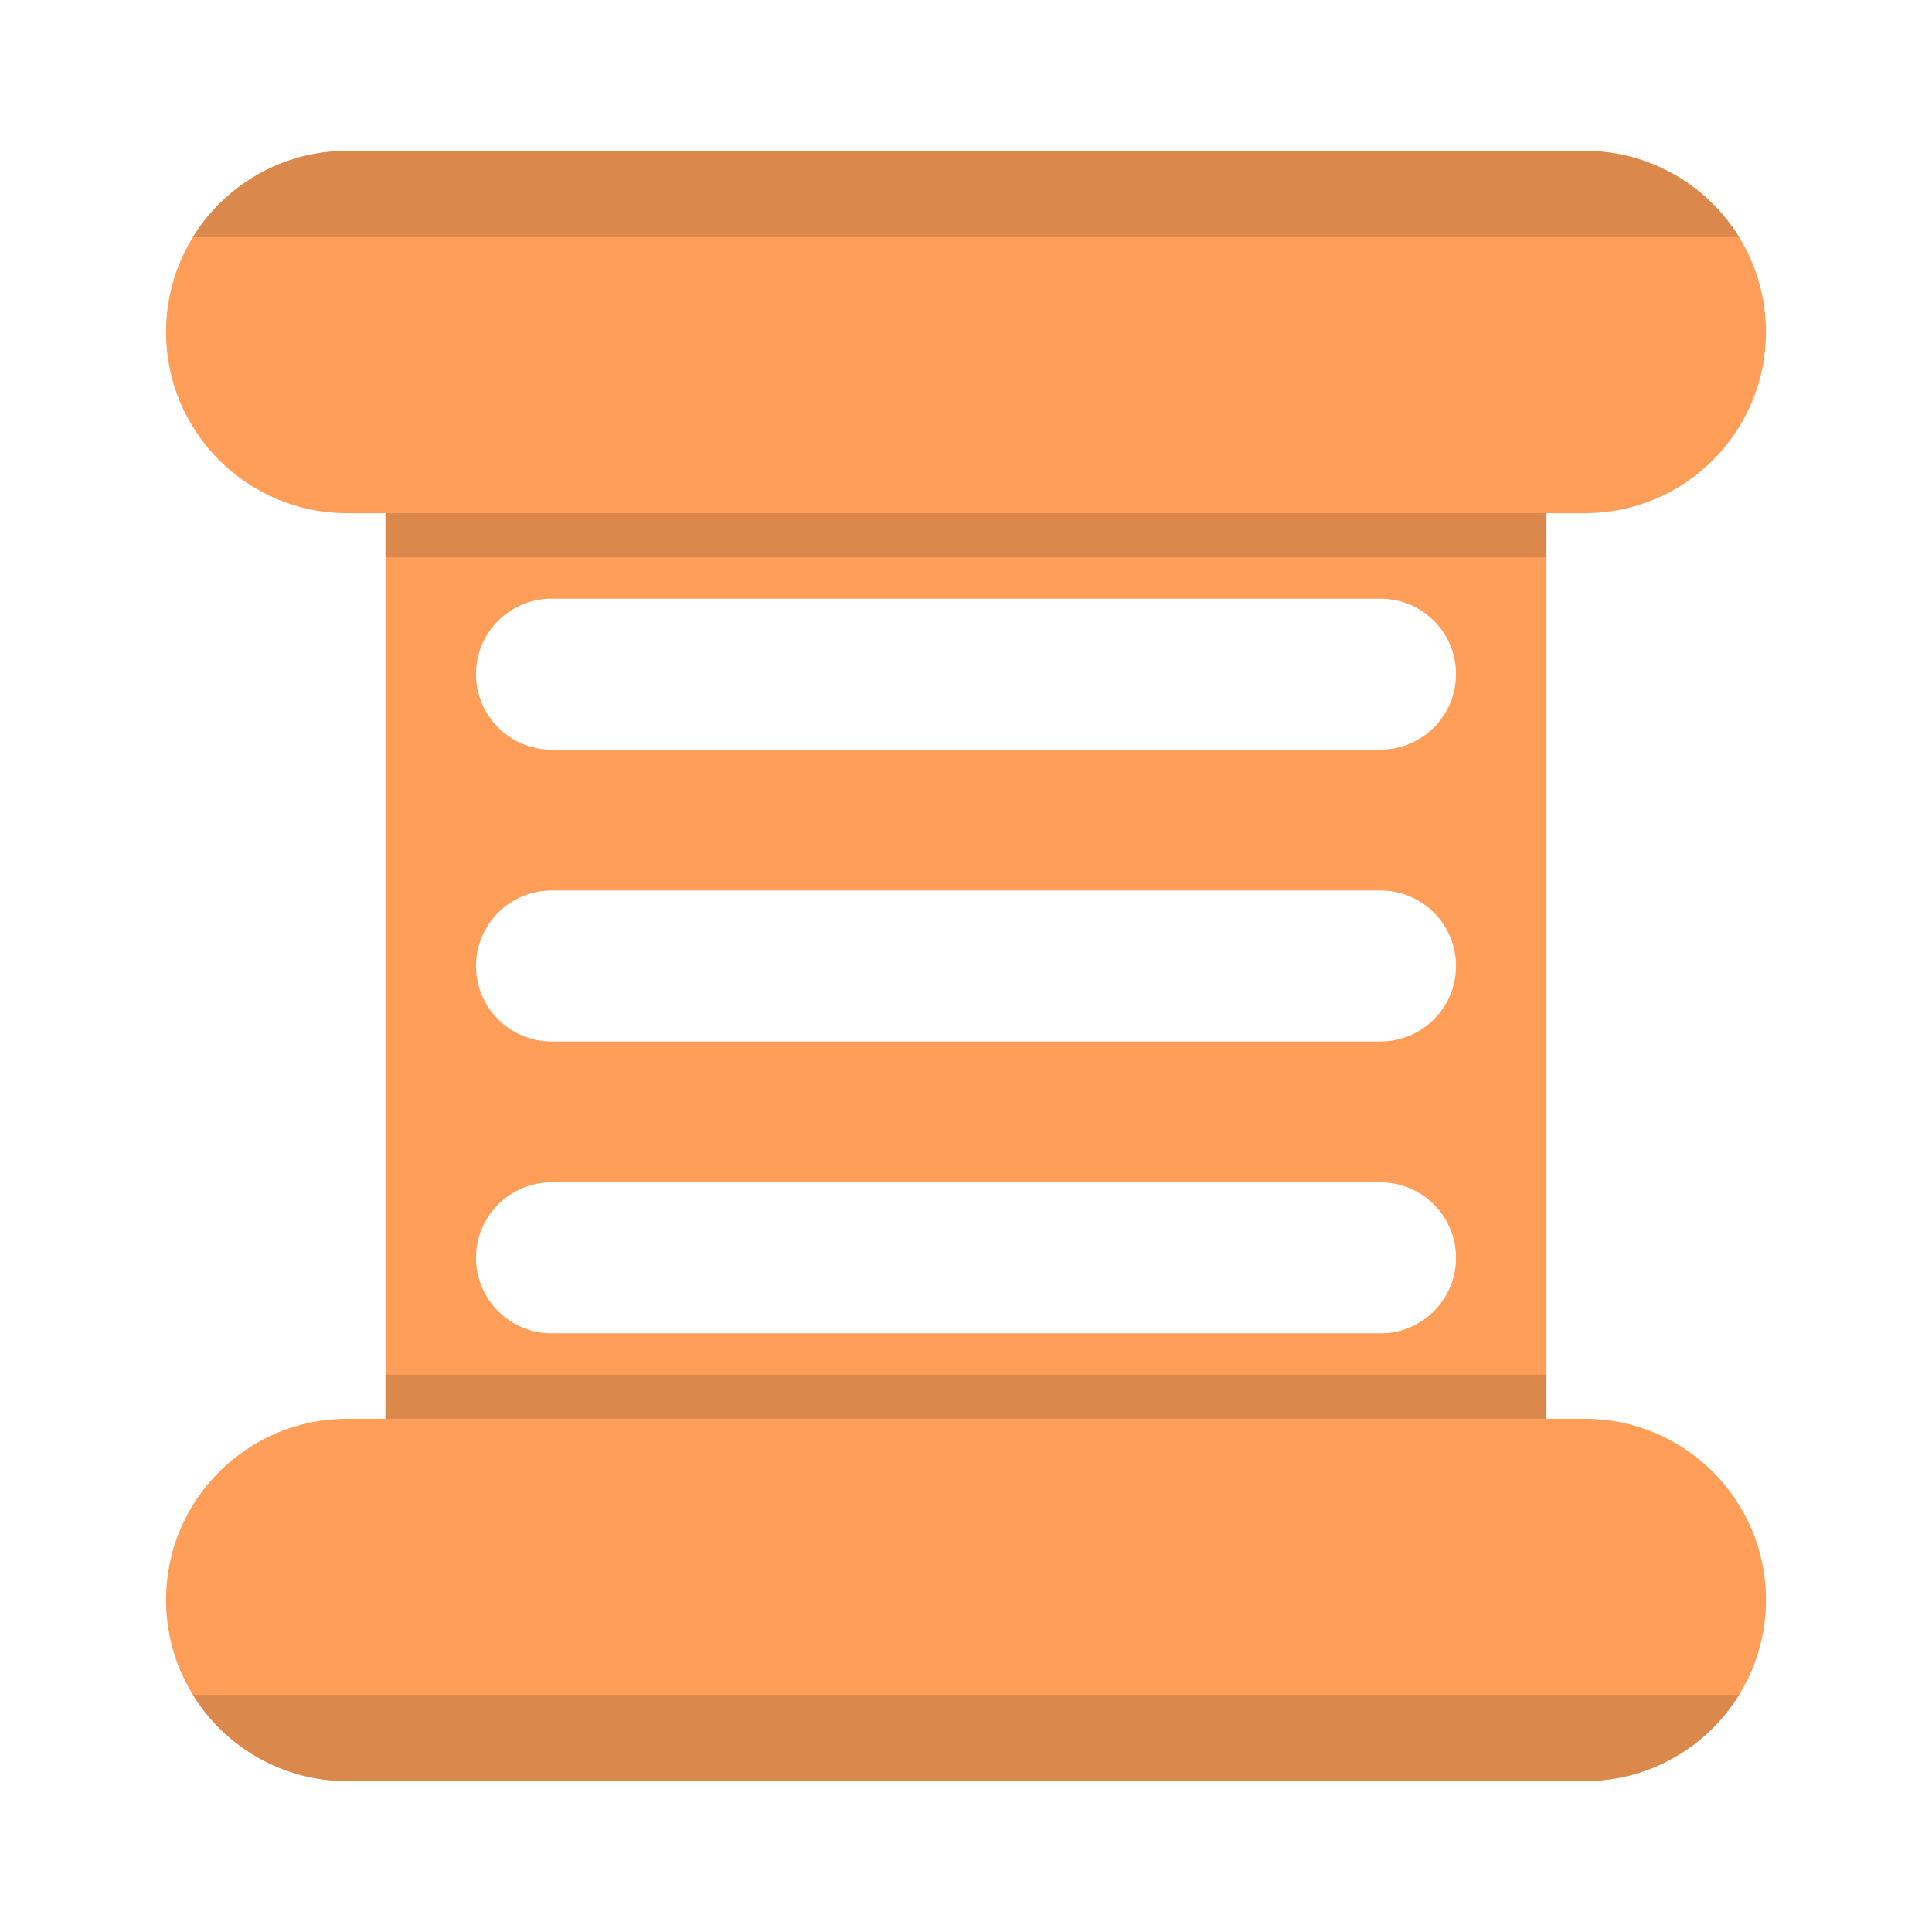
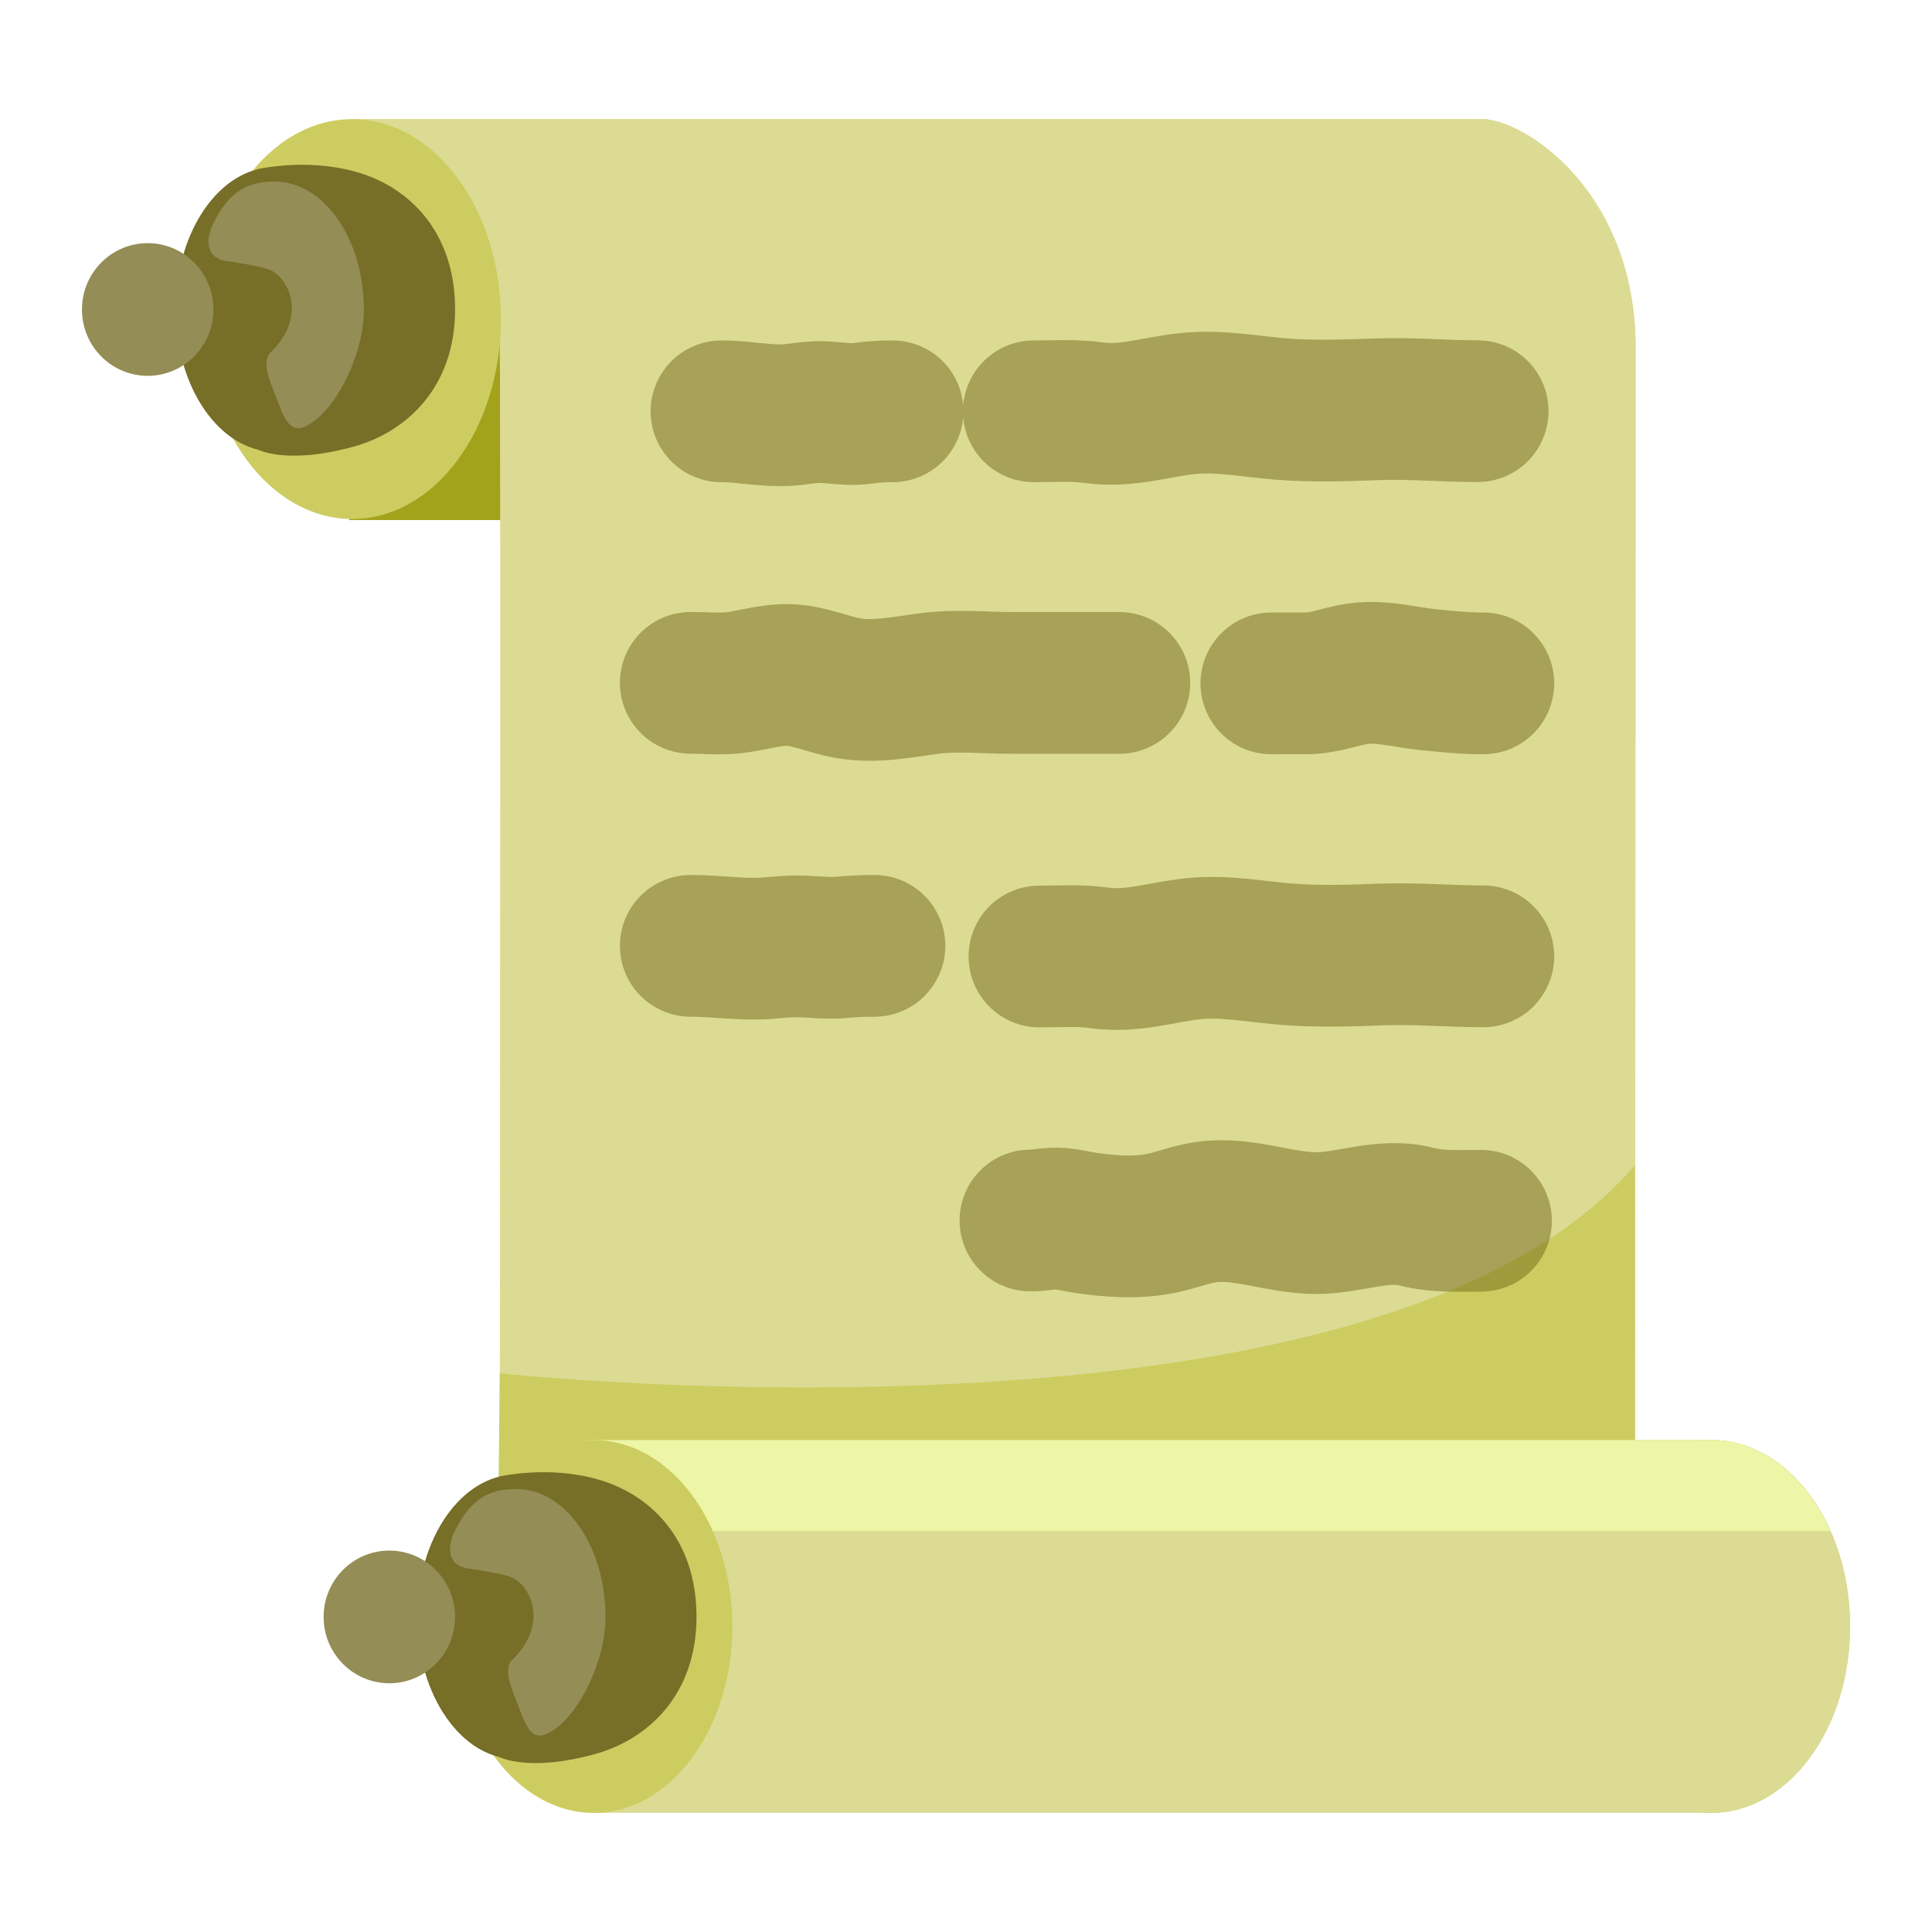
<svg xmlns="http://www.w3.org/2000/svg" viewBox="0 0 256 256">
-   <path d="M51.08,56v144h153.83V56H51.08ZM182.93,176.67h-109.86c-5.52,0-10-4.48-10-10s4.48-10,10-10h109.86c5.52,0,10,4.48,10,10s-4.48,10-10,10ZM182.93,138h-109.86c-5.52,0-10-4.48-10-10s4.48-10,10-10h109.86c5.52,0,10,4.48,10,10s-4.48,10-10,10ZM182.93,99.33h-109.86c-5.52,0-10-4.48-10-10s4.48-10,10-10h109.86c5.52,0,10,4.48,10,10s-4.48,10-10,10Z" fill="#ff9e59" />
-   <path d="M46,20h164c13.25,0,24,10.75,24,24h0c0,13.25-10.75,24-24,24H46c-13.25,0-24-10.75-24-24h0c0-13.25,10.75-24,24-24Z" fill="#ff9e59" />
-   <path d="M46,188h164c13.25,0,24,10.75,24,24h0c0,13.25-10.75,24-24,24H46c-13.25,0-24-10.75-24-24h0c0-13.25,10.75-24,24-24Z" fill="#ff9e59" />
-   <rect x="51.08" y="182.15" width="153.83" height="5.85" fill="#db884d" />
-   <rect x="51.08" y="68" width="153.83" height="5.85" fill="#db884d" />
-   <path d="M25.56,31.43h204.89c-4.23-6.86-11.8-11.43-20.44-11.43H46c-8.64,0-16.22,4.57-20.44,11.43Z" fill="#db884d" />
-   <path d="M25.56,224.57c4.23,6.86,11.8,11.43,20.44,11.43h164c8.64,0,16.22-4.57,20.44-11.43H25.56Z" fill="#db884d" />
+   <path fill="#a3a21b" d="M46.26 39.47h45.27v29.44H46.26z" />
+   <ellipse cx="226.76" cy="215.52" fill="#cdcc60" rx="18.37" ry="24.7" />
+   <path fill="#dcdb94" d="M226.76 190.82h-10.11s.08-123.79.08-144.68-14.86-30.36-20.34-30.36H46.26s19.72 2.36 19.97 30.36c.18 19.93 0 122.6 0 155.42s12.44 38.63 12.44 38.63h147.16c.14 0 .27-.02.41-.04.18 0 .35.04.53.04 10.15 0 18.37-11.05 18.37-24.7s-8.22-24.68-18.37-24.68Z" />
+   <path fill="#dcdb94" d="M226.76 190.82h-10.11s.08-123.79.08-144.68-14.86-30.36-20.34-30.36H46.26s19.72 2.36 19.97 30.36c.18 19.93 0 122.6 0 155.42s12.44 38.63 12.44 38.63h147.16c.14 0 .27-.02.41-.04.18 0 .35.04.53.04 10.15 0 18.37-11.05 18.37-24.7s-8.22-24.68-18.37-24.68Z" />
+   <path fill="#cdcc60" d="m66.04 199.74.18-17.77s116.22 12.61 150.4-27.57v44.88l-150.58.45Z" />
+   <g fill="none" stroke="#695e10" stroke-linecap="round" stroke-miterlimit="62.5" stroke-width="18.78" opacity=".6">
+     <path d="M91.53 90.48c1.84 0 3.75.18 5.56 0 2.55-.26 5.01-1.16 7.64-1.03 2.64.13 5.07 1.29 7.66 1.74 3.56.61 7.14-.15 10.67-.61 3.76-.5 7.34-.09 11.12-.09h14.14m20.14.06c1.44 0 2.89-.02 4.33 0 2.44.04 4.26-.74 6.58-1.19 3.3-.64 6.6.37 9.86.7 2.4.23 4.92.51 7.32.49m-58.82 36.19c2.62 0 5.35-.18 7.91.18 4.43.62 8.16-.76 12.51-1.21 4.08-.43 8.16.39 12.26.72 4.26.35 8.53.2 12.81.04 4.43-.16 8.86.25 13.33.25m-105.02-1.39c3.31 0 6.58.53 9.89.33 1.12-.07 2.23-.2 3.36-.25 2.25-.1 4.51.33 6.73.12 1.47-.14 2.87-.2 4.36-.2m21.11-70.83c2.62 0 5.35-.18 7.91.18 4.43.62 8.16-.76 12.51-1.21 4.08-.43 8.16.39 12.26.72 4.26.35 8.53.2 12.81.04 4.43-.16 8.86.25 13.33.25m-100.2.02c3.09 0 6.13.74 9.21.46 1.04-.1 2.08-.28 3.13-.34 2.09-.14 4.2.46 6.27.16 1.37-.2 2.68-.28 4.06-.28m18.27 107.22c1.02.02 1.93-.21 2.93-.25 1.44-.08 2.87.33 4.29.55 3.42.51 6.99.76 10.39.02 1.91-.43 3.73-1.15 5.68-1.43 4.9-.7 9.74 1.48 14.72 1.46 4.29-.04 8.9-1.99 13.14-.86 2.77.72 5.62.55 8.55.55" opacity=".77" />
+   </g>
+   <path fill="#ecf6a6" d="M77.73 190.82v12.05h164.79c-3.2-7.2-9.06-12.05-15.75-12.05z" />
+   <ellipse cx="78.67" cy="215.52" fill="#cdcc60" rx="18.37" ry="24.7" />
+   <path fill="#776e27" d="M92.29 214.23c0 10.41-6.52 16.3-13.51 18.21-9 2.46-12.75.31-12.75.31V195.7s6.34-1.6 13.12.31c6.91 1.93 13.14 7.81 13.14 18.21Z" />
+   <ellipse cx="68.42" cy="214.23" fill="#776e27" rx="13.12" ry="18.84" />
+   <ellipse cx="68.42" cy="214.25" fill="#776e27" rx="13.12" ry="18.84" />
+   <ellipse cx="51.59" cy="214.25" fill="#948d56" rx="8.71" ry="8.79" />
+   <path fill="#948d56" d="M67.52 208.9c2.48.76 5.51 6.01.35 11.05-1.31 1.27.04 4.08.94 6.44 1.13 3.01 1.95 4.63 4.57 2.83 3.51-2.38 6.85-9.2 6.85-14.97 0-9.35-5.29-16.95-11.81-16.95-3.36 0-5.97 1.07-8.18 5.62-.98 2.03-1.07 4.63 2.03 4.94 0 .02 3.47.51 5.25 1.03Z" />
+   <ellipse cx="46.67" cy="42.28" fill="#cdcc60" rx="19.7" ry="26.49" />
+   <path fill="#776e27" d="M60.3 40.99c0 10.41-6.52 16.3-13.51 18.21-9 2.46-12.75.31-12.75.31V22.46s6.34-1.6 13.12.31c6.89 1.91 13.14 7.81 13.14 18.21Z" />
+   <ellipse cx="36.42" cy="40.99" fill="#776e27" rx="13.12" ry="18.84" />
+   <ellipse cx="36.42" cy="41.01" fill="#776e27" rx="13.12" ry="18.84" />
+   <ellipse cx="19.57" cy="41.01" fill="#948d56" rx="8.71" ry="8.79" />
+   <path fill="#948d56" d="M35.5 35.66c2.48.76 5.51 6.01.35 11.05-1.31 1.27.04 4.08.94 6.44 1.13 3.01 1.95 4.63 4.57 2.83 3.51-2.38 6.85-9.2 6.85-14.97 0-9.35-5.29-16.95-11.81-16.95-3.36 0-5.97 1.07-8.18 5.62-.98 2.03-1.07 4.63 2.03 4.94 0 .02 3.49.49 5.25 1.03Z" />
</svg>
